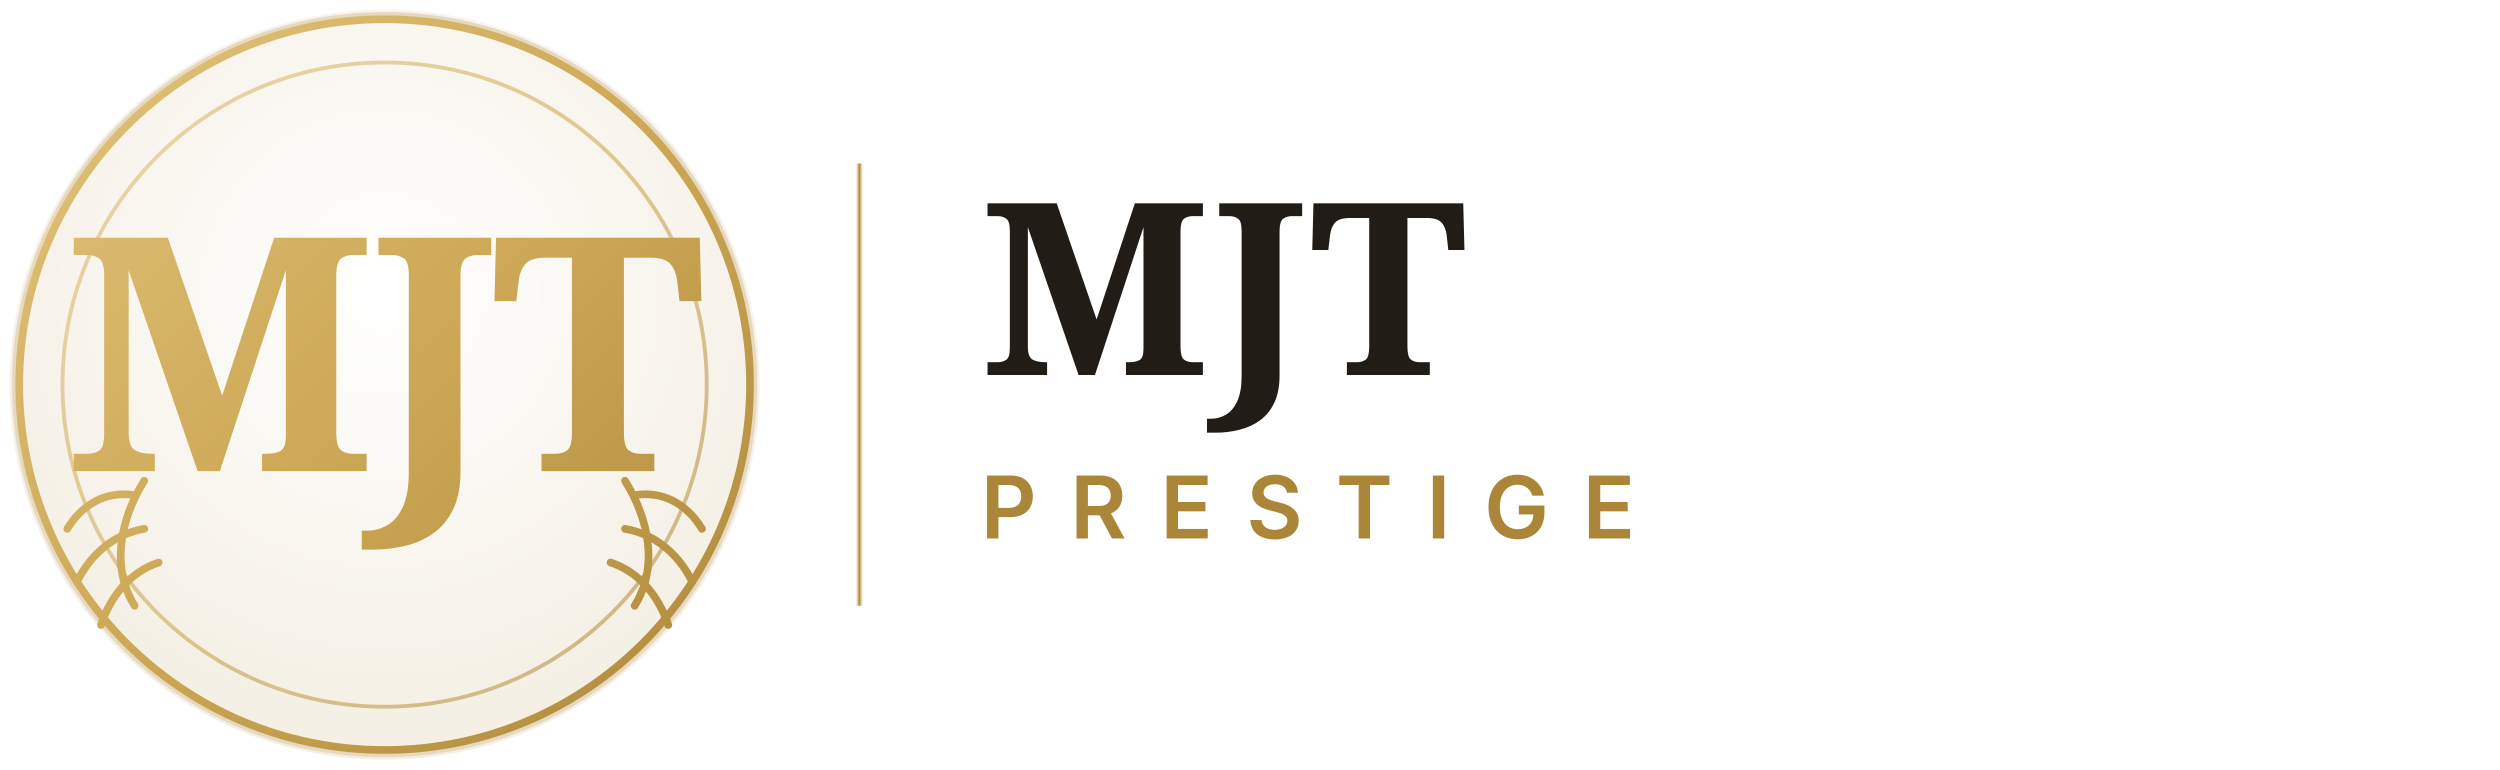
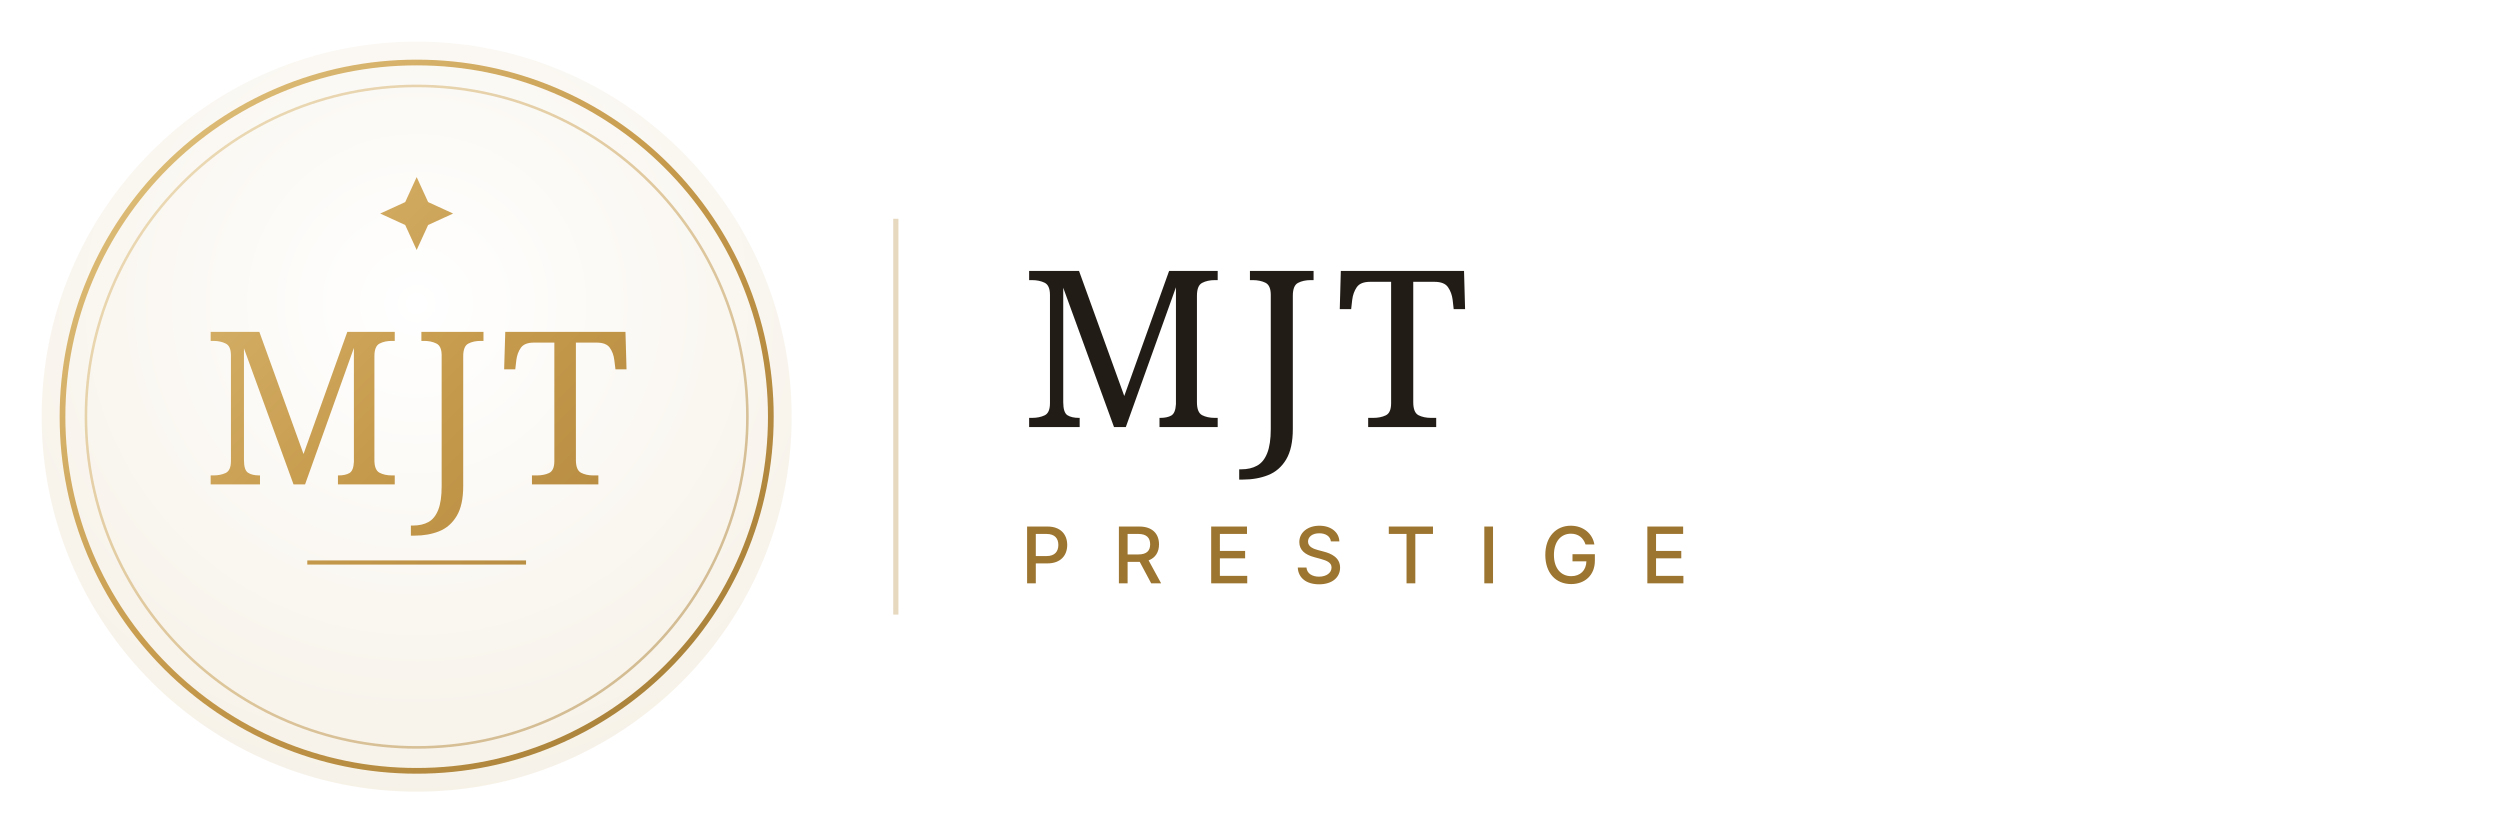
- <svg xmlns="http://www.w3.org/2000/svg" viewBox="0 0 520 160" fill="none">
+ <svg xmlns="http://www.w3.org/2000/svg" viewBox="0 0 480 160" fill="none">
  <defs>
-     <radialGradient id="bg" cx="50%" cy="38%" r="75%">
+     <radialGradient id="bg" cx="50%" cy="35%" r="80%">
      <stop offset="0%" stop-color="#ffffff" />
-       <stop offset="100%" stop-color="#f2ebdd" />
+       <stop offset="100%" stop-color="#f5efe3" />
    </radialGradient>
    <linearGradient id="gold" x1="0" y1="0" x2="160" y2="160" gradientUnits="userSpaceOnUse">
-       <stop offset="0%" stop-color="#e3c67e" />
-       <stop offset="50%" stop-color="#cda856" />
-       <stop offset="100%" stop-color="#ab8639" />
-     </linearGradient>
-     <linearGradient id="goldSoft" x1="0" y1="0" x2="1" y2="0">
-       <stop offset="0%" stop-color="#cda856" stop-opacity="0" />
-       <stop offset="50%" stop-color="#ab8639" />
-       <stop offset="100%" stop-color="#cda856" stop-opacity="0" />
+       <stop offset="0%" stop-color="#e9cf8f" />
+       <stop offset="50%" stop-color="#c69a4c" />
+       <stop offset="100%" stop-color="#9c7530" />
    </linearGradient>
  </defs>
-   <circle cx="80" cy="80" r="78" fill="url(#bg)" />
-   <circle cx="80" cy="80" r="77" fill="none" stroke="#e6d9c0" stroke-width="1" />
-   <circle cx="80" cy="80" r="76" fill="none" stroke="url(#gold)" stroke-width="1.6" />
-   <circle cx="80" cy="80" r="67" fill="none" stroke="url(#gold)" stroke-width="0.8" opacity="0.6" />
-   <g fill="none" stroke="url(#gold)" stroke-width="1.6" stroke-linecap="round">
-     <path d="M30 100 C25 108 23 118 28 126" />
-     <path d="M28 103 C22 102 17 105 14 110" />
-     <path d="M30 110 C24 111 19 115 16 121" />
-     <path d="M33 117 C27 119 23 124 21 130" />
-   </g>
-   <g fill="none" stroke="url(#gold)" stroke-width="1.6" stroke-linecap="round">
-     <path d="M130 100 C135 108 137 118 132 126" />
-     <path d="M132 103 C138 102 143 105 146 110" />
-     <path d="M130 110 C136 111 141 115 144 121" />
-     <path d="M127 117 C133 119 137 124 139 130" />
-   </g>
-   <text x="80" y="98" text-anchor="middle" font-family="'Fraunces','Playfair Display',Georgia,serif" font-size="68" font-weight="600" fill="url(#gold)" letter-spacing="-1.5">MJT</text>
-   <rect x="178" y="34" width="1.5" height="92" fill="url(#goldSoft)" />
-   <text x="204" y="78" font-family="'Fraunces','Playfair Display',Georgia,serif" font-size="50" font-weight="600" fill="#211c16" letter-spacing="0.5">MJT</text>
-   <text x="204" y="112" font-family="'Inter','Plus Jakarta Sans',sans-serif" font-size="18" font-weight="600" letter-spacing="7" fill="#ab8639">PRESTIGE</text>
+   <circle cx="80" cy="80" r="72" fill="url(#bg)" />
+   <circle cx="80" cy="80" r="68" fill="none" stroke="url(#gold)" stroke-width="1.1" />
+   <circle cx="80" cy="80" r="63.5" fill="none" stroke="url(#gold)" stroke-width="0.5" opacity="0.5" />
+   <path d="M80 34 L82.2 38.8 L87 41 L82.2 43.2 L80 48 L77.8 43.2 L73 41 L77.8 38.8 Z" fill="url(#gold)" />
+   <text x="80" y="93" text-anchor="middle" font-family="'Fraunces','Playfair Display',Georgia,serif" font-size="41" font-weight="500" fill="url(#gold)" letter-spacing="2">MJT</text>
+   <line x1="59" y1="108" x2="101" y2="108" stroke="url(#gold)" stroke-width="0.8" />
+   <line x1="172" y1="42" x2="172" y2="118" stroke="#e6d9c0" stroke-width="1" />
+   <text x="196" y="82" font-family="'Fraunces','Playfair Display',Georgia,serif" font-size="42" font-weight="500" fill="#211c16" letter-spacing="3">MJT</text>
+   <text x="196" y="112" font-family="'Inter','Plus Jakarta Sans',sans-serif" font-size="15" font-weight="500" letter-spacing="8" fill="#9c7530">PRESTIGE</text>
</svg>
